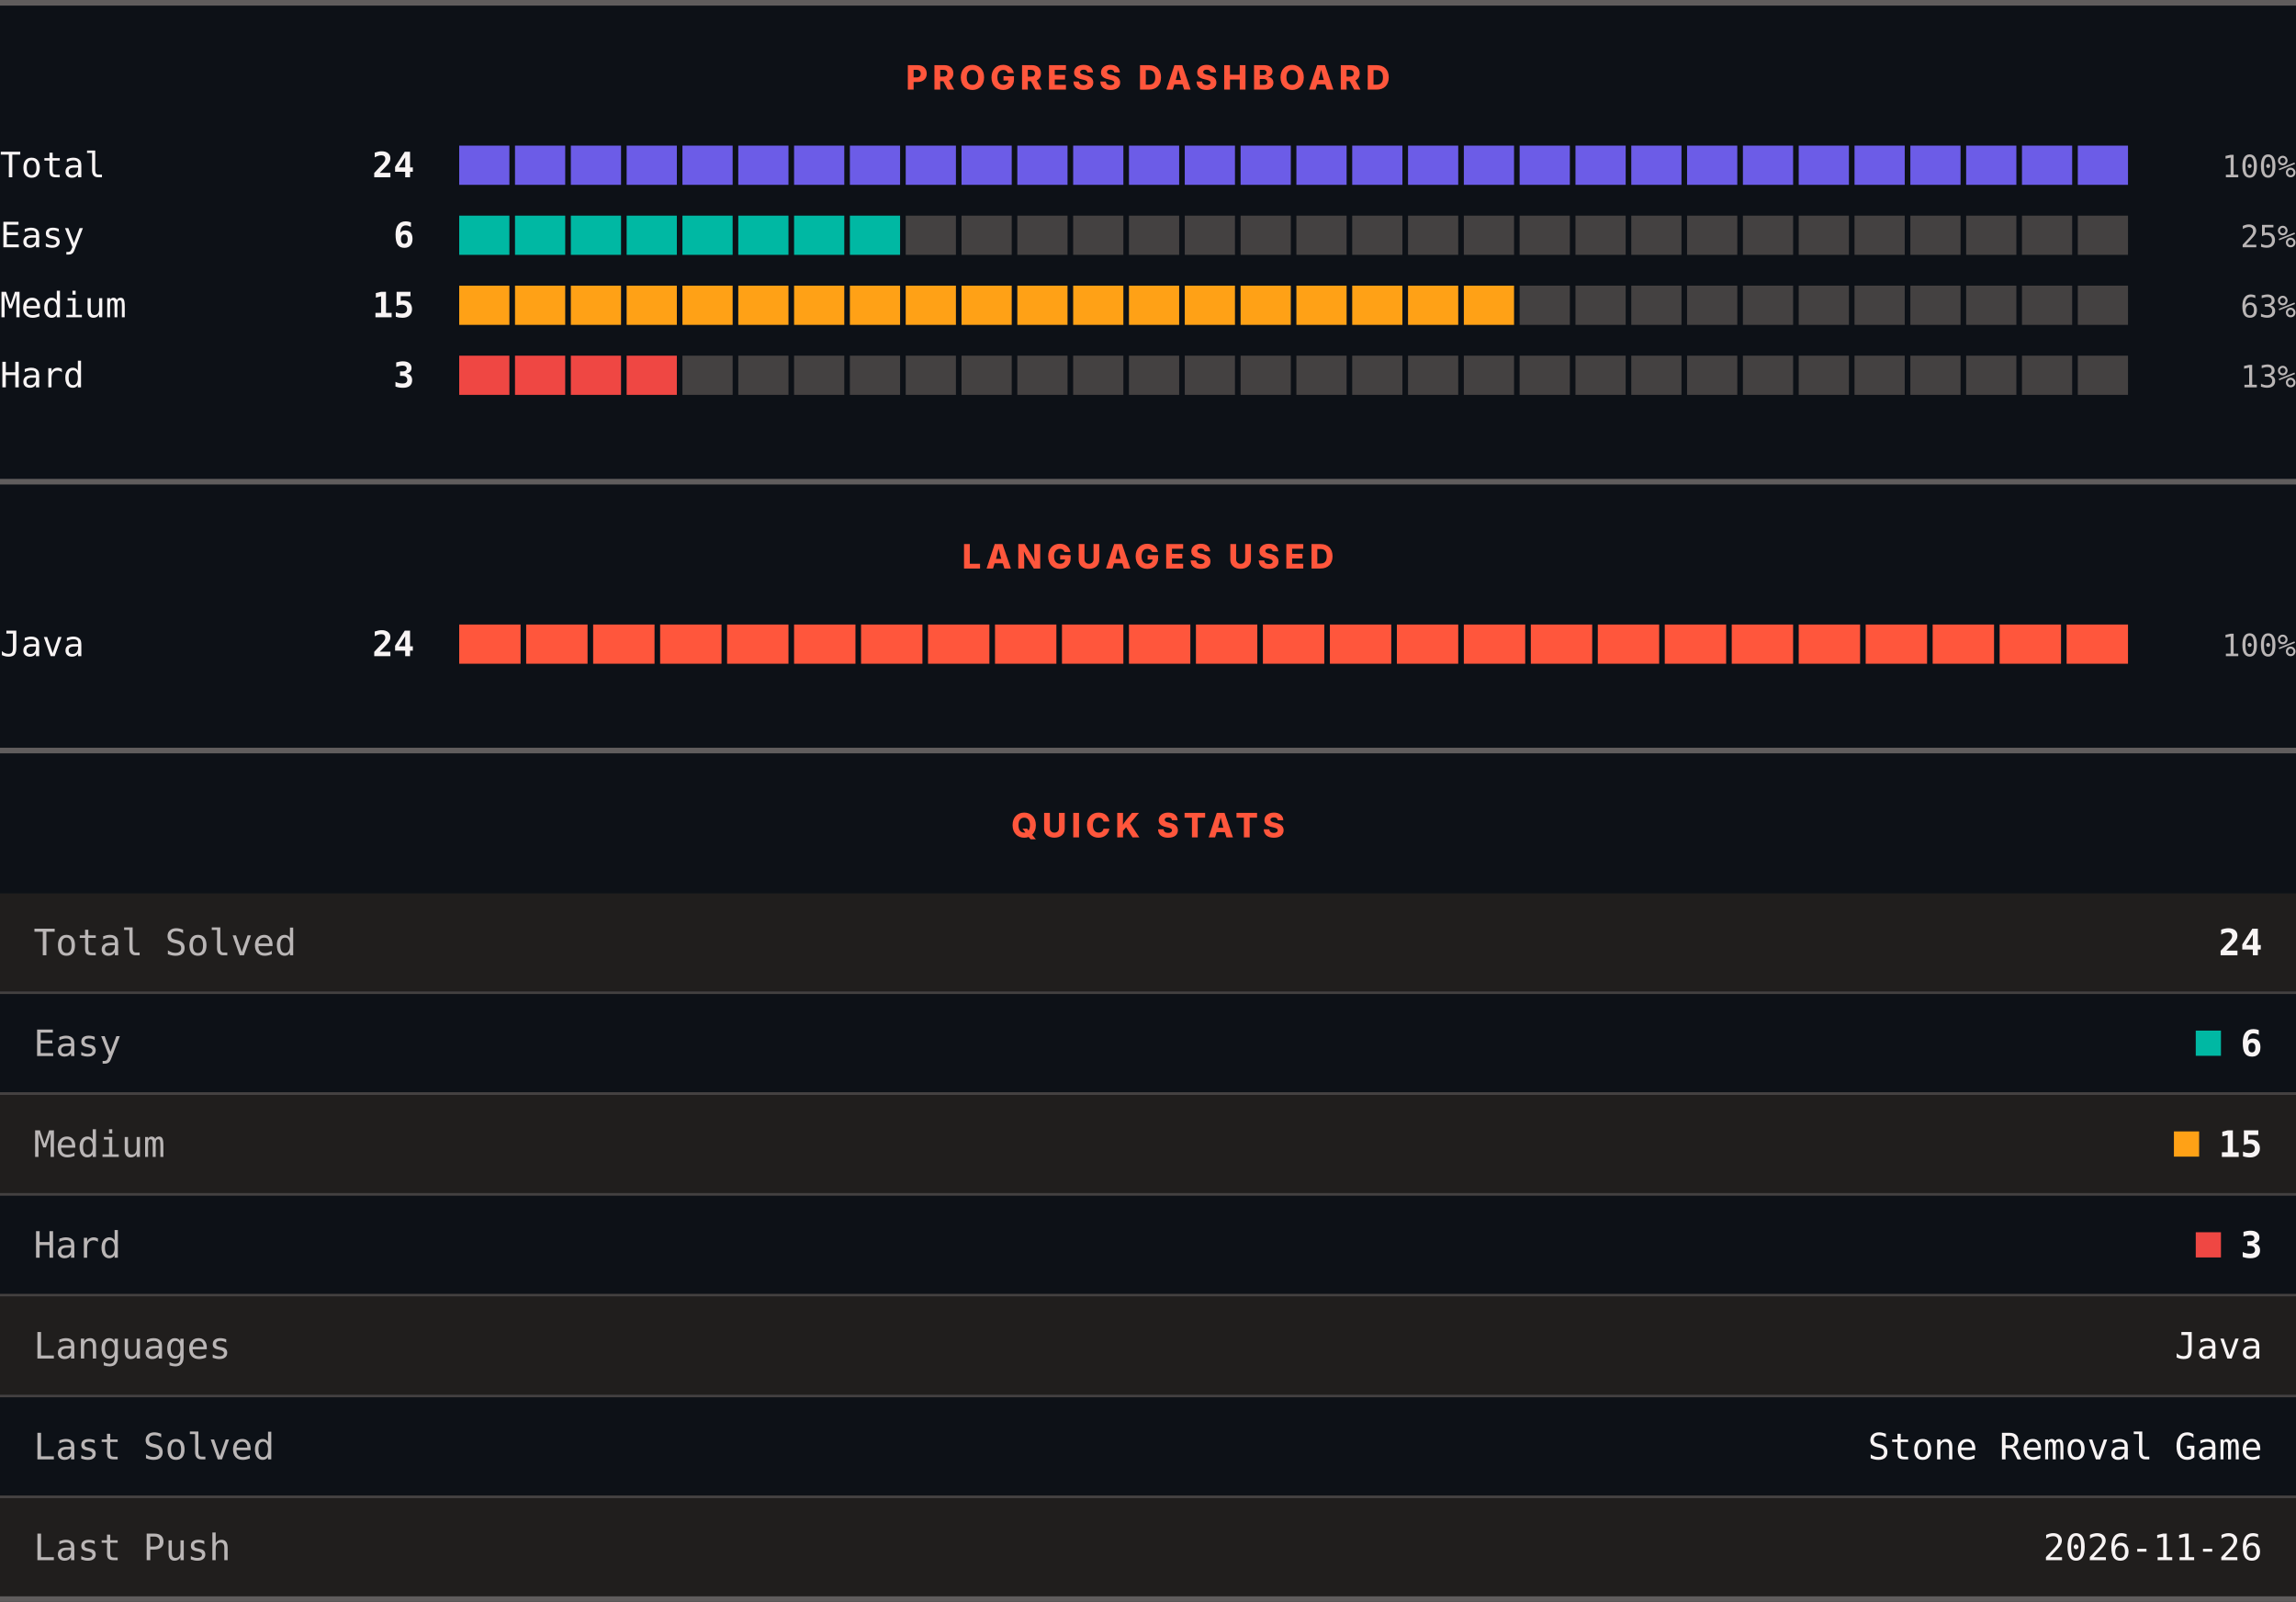
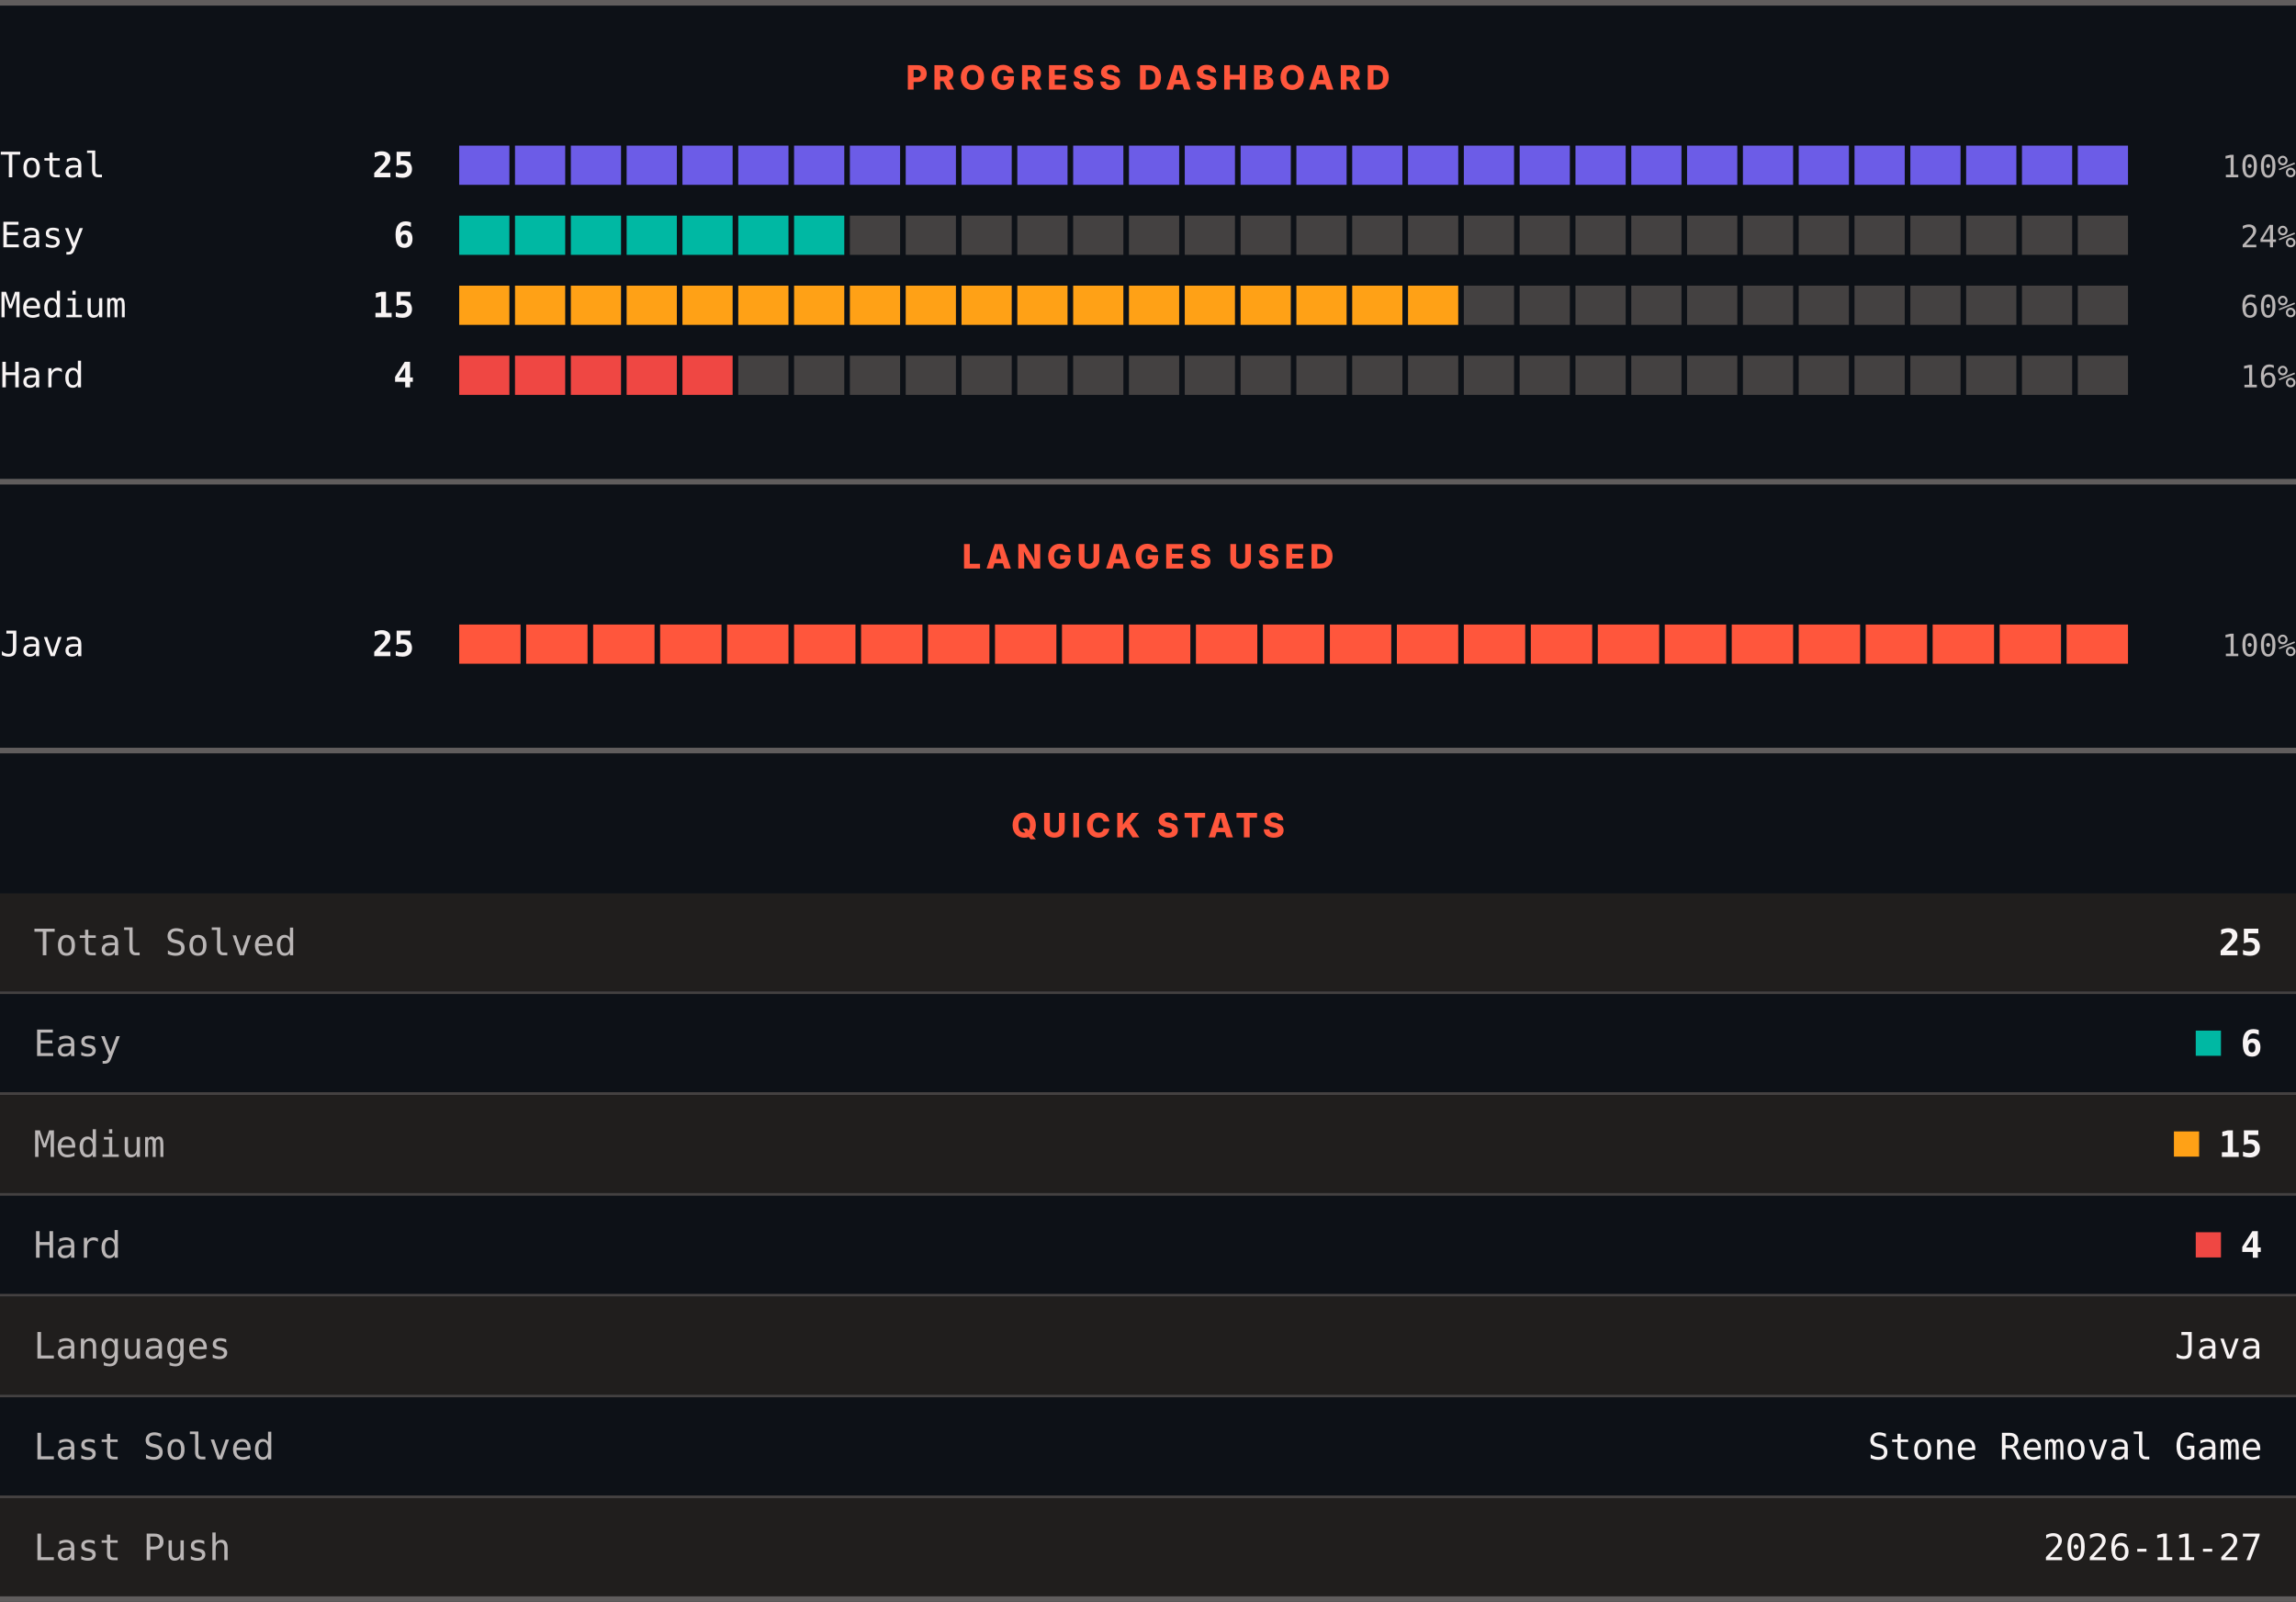
<svg xmlns="http://www.w3.org/2000/svg" width="820" height="572" viewBox="0 0 820 572" role="img" aria-label="LeetCode progress, languages and quick stats">
  <rect width="820" height="572" fill="#0d1117" />
  <rect x="0" y="0" width="820" height="2" fill="#605d5d" />
  <text x="410" y="32" text-anchor="middle" font-family="Archivo, system-ui, -apple-system, Segoe UI, sans-serif" font-size="12" font-weight="800" letter-spacing="1.68" fill="#ff563c">PROGRESS DASHBOARD</text>
  <text x="0" y="63.3" font-family="ui-monospace, SFMono-Regular, Menlo, Consolas, monospace" font-size="12.5" fill="#f8f4f4">Total</text>
-   <text x="148" y="63.3" text-anchor="end" font-family="ui-monospace, SFMono-Regular, Menlo, Consolas, monospace" font-size="12.5" font-weight="700" fill="#f8f4f4">24</text>
+   <text x="148" y="63.3" text-anchor="end" font-family="ui-monospace, SFMono-Regular, Menlo, Consolas, monospace" font-size="12.5" font-weight="700" fill="#f8f4f4">25</text>
  <rect x="164.00" y="52" width="17.93" height="14" fill="#6c5ce7" />
  <rect x="183.93" y="52" width="17.93" height="14" fill="#6c5ce7" />
  <rect x="203.87" y="52" width="17.93" height="14" fill="#6c5ce7" />
  <rect x="223.80" y="52" width="17.93" height="14" fill="#6c5ce7" />
  <rect x="243.73" y="52" width="17.93" height="14" fill="#6c5ce7" />
  <rect x="263.67" y="52" width="17.93" height="14" fill="#6c5ce7" />
  <rect x="283.60" y="52" width="17.93" height="14" fill="#6c5ce7" />
  <rect x="303.53" y="52" width="17.93" height="14" fill="#6c5ce7" />
  <rect x="323.47" y="52" width="17.93" height="14" fill="#6c5ce7" />
  <rect x="343.40" y="52" width="17.93" height="14" fill="#6c5ce7" />
  <rect x="363.33" y="52" width="17.93" height="14" fill="#6c5ce7" />
  <rect x="383.27" y="52" width="17.93" height="14" fill="#6c5ce7" />
  <rect x="403.20" y="52" width="17.93" height="14" fill="#6c5ce7" />
  <rect x="423.13" y="52" width="17.93" height="14" fill="#6c5ce7" />
  <rect x="443.07" y="52" width="17.93" height="14" fill="#6c5ce7" />
  <rect x="463.00" y="52" width="17.93" height="14" fill="#6c5ce7" />
  <rect x="482.93" y="52" width="17.93" height="14" fill="#6c5ce7" />
  <rect x="502.87" y="52" width="17.93" height="14" fill="#6c5ce7" />
  <rect x="522.80" y="52" width="17.93" height="14" fill="#6c5ce7" />
  <rect x="542.73" y="52" width="17.93" height="14" fill="#6c5ce7" />
  <rect x="562.67" y="52" width="17.93" height="14" fill="#6c5ce7" />
  <rect x="582.60" y="52" width="17.93" height="14" fill="#6c5ce7" />
  <rect x="602.53" y="52" width="17.93" height="14" fill="#6c5ce7" />
  <rect x="622.47" y="52" width="17.93" height="14" fill="#6c5ce7" />
  <rect x="642.40" y="52" width="17.93" height="14" fill="#6c5ce7" />
  <rect x="662.33" y="52" width="17.93" height="14" fill="#6c5ce7" />
  <rect x="682.27" y="52" width="17.93" height="14" fill="#6c5ce7" />
  <rect x="702.20" y="52" width="17.93" height="14" fill="#6c5ce7" />
  <rect x="722.13" y="52" width="17.93" height="14" fill="#6c5ce7" />
  <rect x="742.07" y="52" width="17.93" height="14" fill="#6c5ce7" />
  <text x="820" y="63.3" text-anchor="end" font-family="ui-monospace, SFMono-Regular, Menlo, Consolas, monospace" font-size="11" fill="#bab6b6">100%</text>
  <text x="0" y="88.3" font-family="ui-monospace, SFMono-Regular, Menlo, Consolas, monospace" font-size="12.5" fill="#f8f4f4">Easy</text>
  <text x="148" y="88.3" text-anchor="end" font-family="ui-monospace, SFMono-Regular, Menlo, Consolas, monospace" font-size="12.5" font-weight="700" fill="#f8f4f4">6</text>
  <rect x="164.00" y="77" width="17.93" height="14" fill="#00b8a3" />
  <rect x="183.93" y="77" width="17.93" height="14" fill="#00b8a3" />
  <rect x="203.87" y="77" width="17.93" height="14" fill="#00b8a3" />
  <rect x="223.80" y="77" width="17.93" height="14" fill="#00b8a3" />
  <rect x="243.73" y="77" width="17.93" height="14" fill="#00b8a3" />
  <rect x="263.67" y="77" width="17.93" height="14" fill="#00b8a3" />
  <rect x="283.60" y="77" width="17.93" height="14" fill="#00b8a3" />
-   <rect x="303.53" y="77" width="17.93" height="14" fill="#00b8a3" />
+   <rect x="303.53" y="77" width="17.93" height="14" fill="#444141" />
  <rect x="323.47" y="77" width="17.93" height="14" fill="#444141" />
  <rect x="343.40" y="77" width="17.93" height="14" fill="#444141" />
  <rect x="363.33" y="77" width="17.93" height="14" fill="#444141" />
  <rect x="383.27" y="77" width="17.93" height="14" fill="#444141" />
  <rect x="403.20" y="77" width="17.93" height="14" fill="#444141" />
  <rect x="423.13" y="77" width="17.93" height="14" fill="#444141" />
  <rect x="443.07" y="77" width="17.93" height="14" fill="#444141" />
  <rect x="463.00" y="77" width="17.93" height="14" fill="#444141" />
  <rect x="482.93" y="77" width="17.93" height="14" fill="#444141" />
  <rect x="502.87" y="77" width="17.93" height="14" fill="#444141" />
  <rect x="522.80" y="77" width="17.93" height="14" fill="#444141" />
  <rect x="542.73" y="77" width="17.93" height="14" fill="#444141" />
  <rect x="562.67" y="77" width="17.93" height="14" fill="#444141" />
  <rect x="582.60" y="77" width="17.93" height="14" fill="#444141" />
  <rect x="602.53" y="77" width="17.93" height="14" fill="#444141" />
  <rect x="622.47" y="77" width="17.93" height="14" fill="#444141" />
  <rect x="642.40" y="77" width="17.93" height="14" fill="#444141" />
  <rect x="662.33" y="77" width="17.93" height="14" fill="#444141" />
  <rect x="682.27" y="77" width="17.93" height="14" fill="#444141" />
  <rect x="702.20" y="77" width="17.93" height="14" fill="#444141" />
  <rect x="722.13" y="77" width="17.93" height="14" fill="#444141" />
  <rect x="742.07" y="77" width="17.93" height="14" fill="#444141" />
-   <text x="820" y="88.3" text-anchor="end" font-family="ui-monospace, SFMono-Regular, Menlo, Consolas, monospace" font-size="11" fill="#bab6b6">25%</text>
+   <text x="820" y="88.3" text-anchor="end" font-family="ui-monospace, SFMono-Regular, Menlo, Consolas, monospace" font-size="11" fill="#bab6b6">24%</text>
  <text x="0" y="113.3" font-family="ui-monospace, SFMono-Regular, Menlo, Consolas, monospace" font-size="12.5" fill="#f8f4f4">Medium</text>
  <text x="148" y="113.3" text-anchor="end" font-family="ui-monospace, SFMono-Regular, Menlo, Consolas, monospace" font-size="12.5" font-weight="700" fill="#f8f4f4">15</text>
  <rect x="164.00" y="102" width="17.93" height="14" fill="#ffa116" />
  <rect x="183.93" y="102" width="17.93" height="14" fill="#ffa116" />
  <rect x="203.87" y="102" width="17.93" height="14" fill="#ffa116" />
  <rect x="223.80" y="102" width="17.93" height="14" fill="#ffa116" />
  <rect x="243.73" y="102" width="17.93" height="14" fill="#ffa116" />
  <rect x="263.67" y="102" width="17.93" height="14" fill="#ffa116" />
  <rect x="283.60" y="102" width="17.93" height="14" fill="#ffa116" />
  <rect x="303.53" y="102" width="17.93" height="14" fill="#ffa116" />
  <rect x="323.47" y="102" width="17.93" height="14" fill="#ffa116" />
  <rect x="343.40" y="102" width="17.93" height="14" fill="#ffa116" />
  <rect x="363.33" y="102" width="17.93" height="14" fill="#ffa116" />
  <rect x="383.27" y="102" width="17.93" height="14" fill="#ffa116" />
  <rect x="403.20" y="102" width="17.93" height="14" fill="#ffa116" />
  <rect x="423.13" y="102" width="17.93" height="14" fill="#ffa116" />
  <rect x="443.07" y="102" width="17.93" height="14" fill="#ffa116" />
  <rect x="463.00" y="102" width="17.93" height="14" fill="#ffa116" />
  <rect x="482.93" y="102" width="17.93" height="14" fill="#ffa116" />
  <rect x="502.87" y="102" width="17.93" height="14" fill="#ffa116" />
-   <rect x="522.80" y="102" width="17.93" height="14" fill="#ffa116" />
+   <rect x="522.80" y="102" width="17.93" height="14" fill="#444141" />
  <rect x="542.73" y="102" width="17.93" height="14" fill="#444141" />
  <rect x="562.67" y="102" width="17.93" height="14" fill="#444141" />
  <rect x="582.60" y="102" width="17.93" height="14" fill="#444141" />
  <rect x="602.53" y="102" width="17.93" height="14" fill="#444141" />
  <rect x="622.47" y="102" width="17.93" height="14" fill="#444141" />
  <rect x="642.40" y="102" width="17.93" height="14" fill="#444141" />
  <rect x="662.33" y="102" width="17.93" height="14" fill="#444141" />
  <rect x="682.27" y="102" width="17.93" height="14" fill="#444141" />
  <rect x="702.20" y="102" width="17.93" height="14" fill="#444141" />
  <rect x="722.13" y="102" width="17.93" height="14" fill="#444141" />
  <rect x="742.07" y="102" width="17.93" height="14" fill="#444141" />
-   <text x="820" y="113.3" text-anchor="end" font-family="ui-monospace, SFMono-Regular, Menlo, Consolas, monospace" font-size="11" fill="#bab6b6">63%</text>
+   <text x="820" y="113.3" text-anchor="end" font-family="ui-monospace, SFMono-Regular, Menlo, Consolas, monospace" font-size="11" fill="#bab6b6">60%</text>
  <text x="0" y="138.3" font-family="ui-monospace, SFMono-Regular, Menlo, Consolas, monospace" font-size="12.5" fill="#f8f4f4">Hard</text>
-   <text x="148" y="138.3" text-anchor="end" font-family="ui-monospace, SFMono-Regular, Menlo, Consolas, monospace" font-size="12.5" font-weight="700" fill="#f8f4f4">3</text>
+   <text x="148" y="138.3" text-anchor="end" font-family="ui-monospace, SFMono-Regular, Menlo, Consolas, monospace" font-size="12.5" font-weight="700" fill="#f8f4f4">4</text>
  <rect x="164.00" y="127" width="17.93" height="14" fill="#ef4743" />
  <rect x="183.93" y="127" width="17.93" height="14" fill="#ef4743" />
  <rect x="203.87" y="127" width="17.93" height="14" fill="#ef4743" />
  <rect x="223.80" y="127" width="17.93" height="14" fill="#ef4743" />
-   <rect x="243.73" y="127" width="17.93" height="14" fill="#444141" />
+   <rect x="243.73" y="127" width="17.93" height="14" fill="#ef4743" />
  <rect x="263.67" y="127" width="17.93" height="14" fill="#444141" />
  <rect x="283.60" y="127" width="17.93" height="14" fill="#444141" />
  <rect x="303.53" y="127" width="17.93" height="14" fill="#444141" />
  <rect x="323.47" y="127" width="17.93" height="14" fill="#444141" />
  <rect x="343.40" y="127" width="17.93" height="14" fill="#444141" />
  <rect x="363.33" y="127" width="17.93" height="14" fill="#444141" />
  <rect x="383.27" y="127" width="17.93" height="14" fill="#444141" />
  <rect x="403.20" y="127" width="17.93" height="14" fill="#444141" />
  <rect x="423.13" y="127" width="17.93" height="14" fill="#444141" />
  <rect x="443.07" y="127" width="17.93" height="14" fill="#444141" />
  <rect x="463.00" y="127" width="17.93" height="14" fill="#444141" />
  <rect x="482.93" y="127" width="17.93" height="14" fill="#444141" />
  <rect x="502.87" y="127" width="17.93" height="14" fill="#444141" />
  <rect x="522.80" y="127" width="17.93" height="14" fill="#444141" />
  <rect x="542.73" y="127" width="17.93" height="14" fill="#444141" />
  <rect x="562.67" y="127" width="17.93" height="14" fill="#444141" />
  <rect x="582.60" y="127" width="17.93" height="14" fill="#444141" />
  <rect x="602.53" y="127" width="17.93" height="14" fill="#444141" />
  <rect x="622.47" y="127" width="17.93" height="14" fill="#444141" />
  <rect x="642.40" y="127" width="17.93" height="14" fill="#444141" />
  <rect x="662.33" y="127" width="17.93" height="14" fill="#444141" />
  <rect x="682.27" y="127" width="17.93" height="14" fill="#444141" />
  <rect x="702.20" y="127" width="17.93" height="14" fill="#444141" />
  <rect x="722.13" y="127" width="17.93" height="14" fill="#444141" />
  <rect x="742.07" y="127" width="17.93" height="14" fill="#444141" />
-   <text x="820" y="138.3" text-anchor="end" font-family="ui-monospace, SFMono-Regular, Menlo, Consolas, monospace" font-size="11" fill="#bab6b6">13%</text>
+   <text x="820" y="138.3" text-anchor="end" font-family="ui-monospace, SFMono-Regular, Menlo, Consolas, monospace" font-size="11" fill="#bab6b6">16%</text>
  <rect x="0" y="171" width="820" height="2" fill="#605d5d" />
  <text x="410" y="203" text-anchor="middle" font-family="Archivo, system-ui, -apple-system, Segoe UI, sans-serif" font-size="12" font-weight="800" letter-spacing="1.68" fill="#ff563c">LANGUAGES USED</text>
  <text x="0" y="234.3" font-family="ui-monospace, SFMono-Regular, Menlo, Consolas, monospace" font-size="12.5" fill="#f8f4f4">Java</text>
-   <text x="148" y="234.3" text-anchor="end" font-family="ui-monospace, SFMono-Regular, Menlo, Consolas, monospace" font-size="12.5" font-weight="700" fill="#f8f4f4">24</text>
+   <text x="148" y="234.3" text-anchor="end" font-family="ui-monospace, SFMono-Regular, Menlo, Consolas, monospace" font-size="12.5" font-weight="700" fill="#f8f4f4">25</text>
  <rect x="164.00" y="223" width="21.92" height="14" fill="#ff563c" />
  <rect x="187.92" y="223" width="21.92" height="14" fill="#ff563c" />
  <rect x="211.84" y="223" width="21.92" height="14" fill="#ff563c" />
  <rect x="235.76" y="223" width="21.92" height="14" fill="#ff563c" />
  <rect x="259.68" y="223" width="21.92" height="14" fill="#ff563c" />
  <rect x="283.60" y="223" width="21.92" height="14" fill="#ff563c" />
  <rect x="307.52" y="223" width="21.92" height="14" fill="#ff563c" />
  <rect x="331.44" y="223" width="21.92" height="14" fill="#ff563c" />
  <rect x="355.36" y="223" width="21.92" height="14" fill="#ff563c" />
  <rect x="379.28" y="223" width="21.92" height="14" fill="#ff563c" />
  <rect x="403.20" y="223" width="21.92" height="14" fill="#ff563c" />
  <rect x="427.12" y="223" width="21.92" height="14" fill="#ff563c" />
  <rect x="451.04" y="223" width="21.92" height="14" fill="#ff563c" />
  <rect x="474.96" y="223" width="21.92" height="14" fill="#ff563c" />
  <rect x="498.88" y="223" width="21.92" height="14" fill="#ff563c" />
  <rect x="522.80" y="223" width="21.92" height="14" fill="#ff563c" />
  <rect x="546.72" y="223" width="21.92" height="14" fill="#ff563c" />
  <rect x="570.64" y="223" width="21.92" height="14" fill="#ff563c" />
  <rect x="594.56" y="223" width="21.92" height="14" fill="#ff563c" />
  <rect x="618.48" y="223" width="21.92" height="14" fill="#ff563c" />
  <rect x="642.40" y="223" width="21.92" height="14" fill="#ff563c" />
  <rect x="666.32" y="223" width="21.92" height="14" fill="#ff563c" />
  <rect x="690.24" y="223" width="21.92" height="14" fill="#ff563c" />
  <rect x="714.16" y="223" width="21.92" height="14" fill="#ff563c" />
  <rect x="738.08" y="223" width="21.92" height="14" fill="#ff563c" />
  <text x="820" y="234.3" text-anchor="end" font-family="ui-monospace, SFMono-Regular, Menlo, Consolas, monospace" font-size="11" fill="#bab6b6">100%</text>
  <rect x="0" y="267" width="820" height="2" fill="#605d5d" />
  <text x="410" y="299" text-anchor="middle" font-family="Archivo, system-ui, -apple-system, Segoe UI, sans-serif" font-size="12" font-weight="800" letter-spacing="1.68" fill="#ff563c">QUICK STATS</text>
  <rect x="0" y="319" width="820" height="35" fill="#201e1d" />
  <text x="12" y="341.1" font-family="ui-monospace, SFMono-Regular, Menlo, Consolas, monospace" font-size="13" fill="#bab6b6">Total Solved</text>
-   <text x="808" y="341.1" text-anchor="end" font-family="ui-monospace, SFMono-Regular, Menlo, Consolas, monospace" font-size="13" font-weight="700" fill="#f8f4f4">24</text>
+   <text x="808" y="341.1" text-anchor="end" font-family="ui-monospace, SFMono-Regular, Menlo, Consolas, monospace" font-size="13" font-weight="700" fill="#f8f4f4">25</text>
  <rect x="0" y="354" width="820" height="1" fill="#444141" />
  <rect x="0" y="355" width="820" height="35" fill="#0d1117" />
  <text x="12" y="377.1" font-family="ui-monospace, SFMono-Regular, Menlo, Consolas, monospace" font-size="13" fill="#bab6b6">Easy</text>
  <rect x="784.2" y="368" width="9" height="9" fill="#00b8a3" />
  <text x="808" y="377.1" text-anchor="end" font-family="ui-monospace, SFMono-Regular, Menlo, Consolas, monospace" font-size="13" font-weight="700" fill="#f8f4f4">6</text>
  <rect x="0" y="390" width="820" height="1" fill="#444141" />
  <rect x="0" y="391" width="820" height="35" fill="#201e1d" />
  <text x="12" y="413.1" font-family="ui-monospace, SFMono-Regular, Menlo, Consolas, monospace" font-size="13" fill="#bab6b6">Medium</text>
  <rect x="776.4" y="404" width="9" height="9" fill="#ffa116" />
  <text x="808" y="413.1" text-anchor="end" font-family="ui-monospace, SFMono-Regular, Menlo, Consolas, monospace" font-size="13" font-weight="700" fill="#f8f4f4">15</text>
  <rect x="0" y="426" width="820" height="1" fill="#444141" />
  <rect x="0" y="427" width="820" height="35" fill="#0d1117" />
  <text x="12" y="449.1" font-family="ui-monospace, SFMono-Regular, Menlo, Consolas, monospace" font-size="13" fill="#bab6b6">Hard</text>
  <rect x="784.2" y="440" width="9" height="9" fill="#ef4743" />
-   <text x="808" y="449.1" text-anchor="end" font-family="ui-monospace, SFMono-Regular, Menlo, Consolas, monospace" font-size="13" font-weight="700" fill="#f8f4f4">3</text>
+   <text x="808" y="449.1" text-anchor="end" font-family="ui-monospace, SFMono-Regular, Menlo, Consolas, monospace" font-size="13" font-weight="700" fill="#f8f4f4">4</text>
  <rect x="0" y="462" width="820" height="1" fill="#444141" />
  <rect x="0" y="463" width="820" height="35" fill="#201e1d" />
  <text x="12" y="485.1" font-family="ui-monospace, SFMono-Regular, Menlo, Consolas, monospace" font-size="13" fill="#bab6b6">Languages</text>
  <text x="808" y="485.1" text-anchor="end" font-family="ui-monospace, SFMono-Regular, Menlo, Consolas, monospace" font-size="13" fill="#f8f4f4">Java</text>
  <rect x="0" y="498" width="820" height="1" fill="#444141" />
  <rect x="0" y="499" width="820" height="35" fill="#0d1117" />
  <text x="12" y="521.1" font-family="ui-monospace, SFMono-Regular, Menlo, Consolas, monospace" font-size="13" fill="#bab6b6">Last Solved</text>
  <text x="808" y="521.1" text-anchor="end" font-family="ui-monospace, SFMono-Regular, Menlo, Consolas, monospace" font-size="13" fill="#f8f4f4">Stone Removal Game</text>
  <rect x="0" y="534" width="820" height="1" fill="#444141" />
  <rect x="0" y="535" width="820" height="35" fill="#201e1d" />
  <text x="12" y="557.1" font-family="ui-monospace, SFMono-Regular, Menlo, Consolas, monospace" font-size="13" fill="#bab6b6">Last Push</text>
-   <text x="808" y="557.1" text-anchor="end" font-family="ui-monospace, SFMono-Regular, Menlo, Consolas, monospace" font-size="13" fill="#f8f4f4">2026-11-26</text>
+   <text x="808" y="557.1" text-anchor="end" font-family="ui-monospace, SFMono-Regular, Menlo, Consolas, monospace" font-size="13" fill="#f8f4f4">2026-11-27</text>
  <rect x="0" y="570" width="820" height="2" fill="#605d5d" />
</svg>
